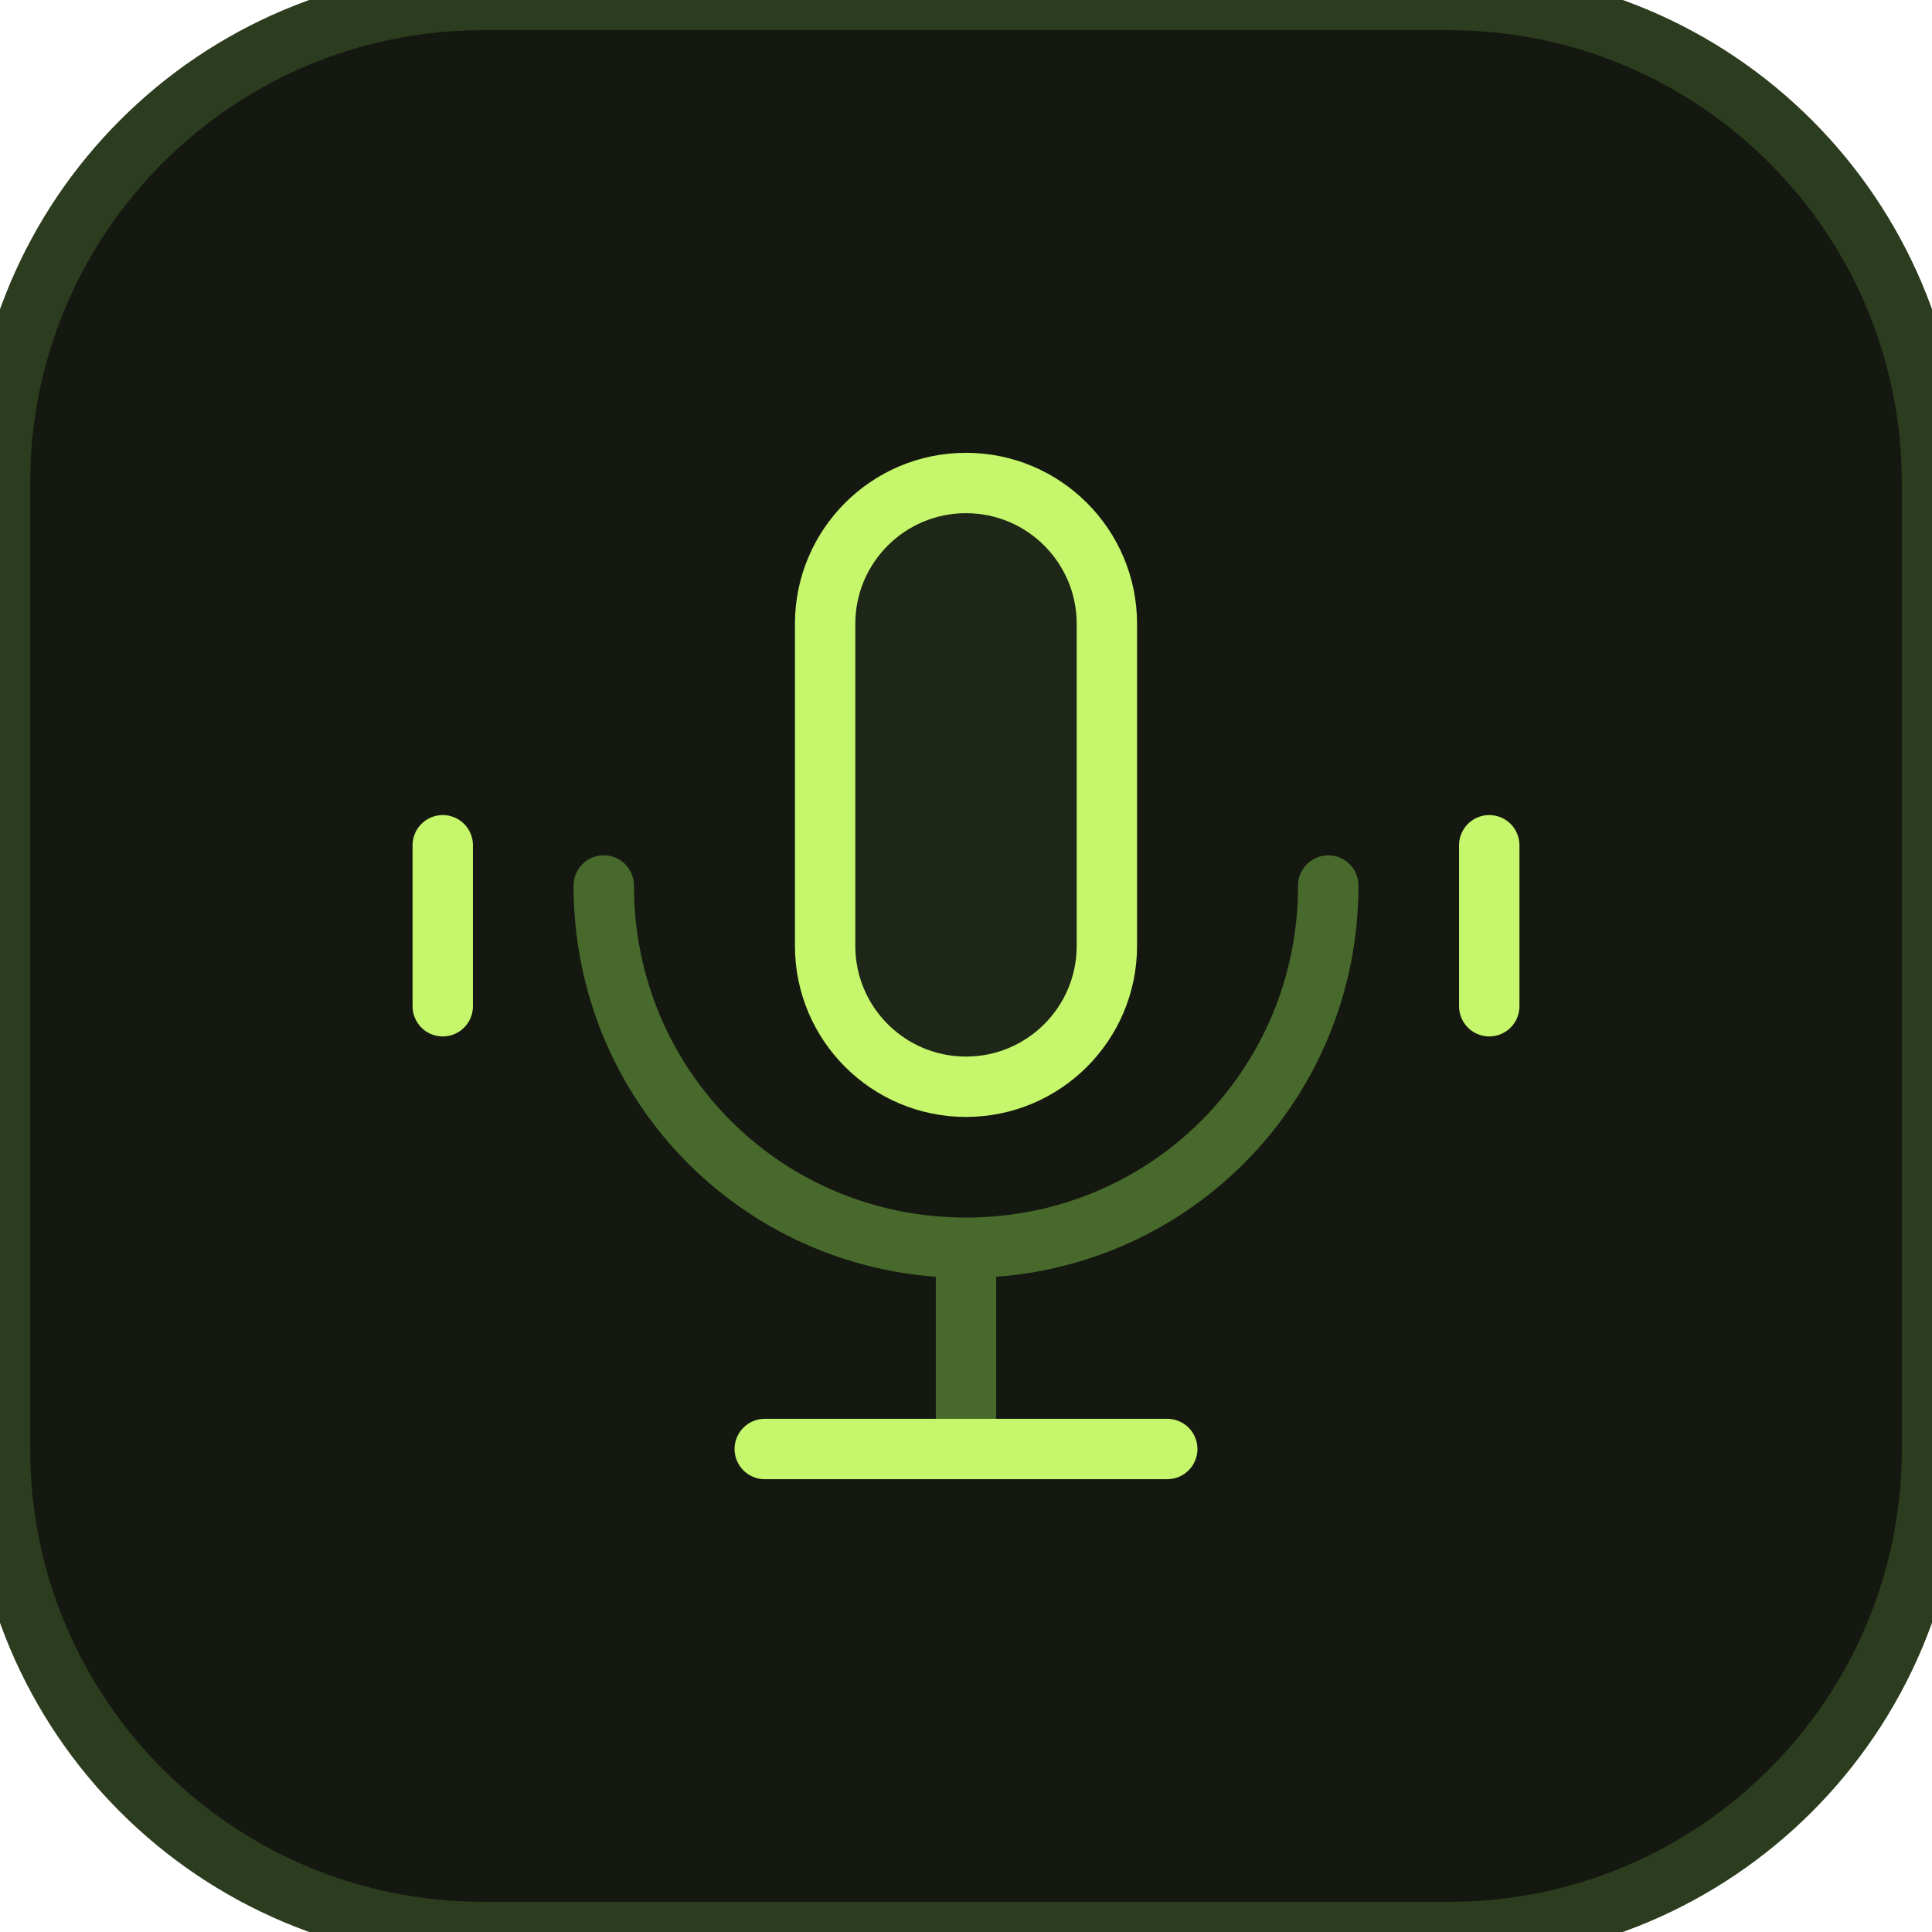
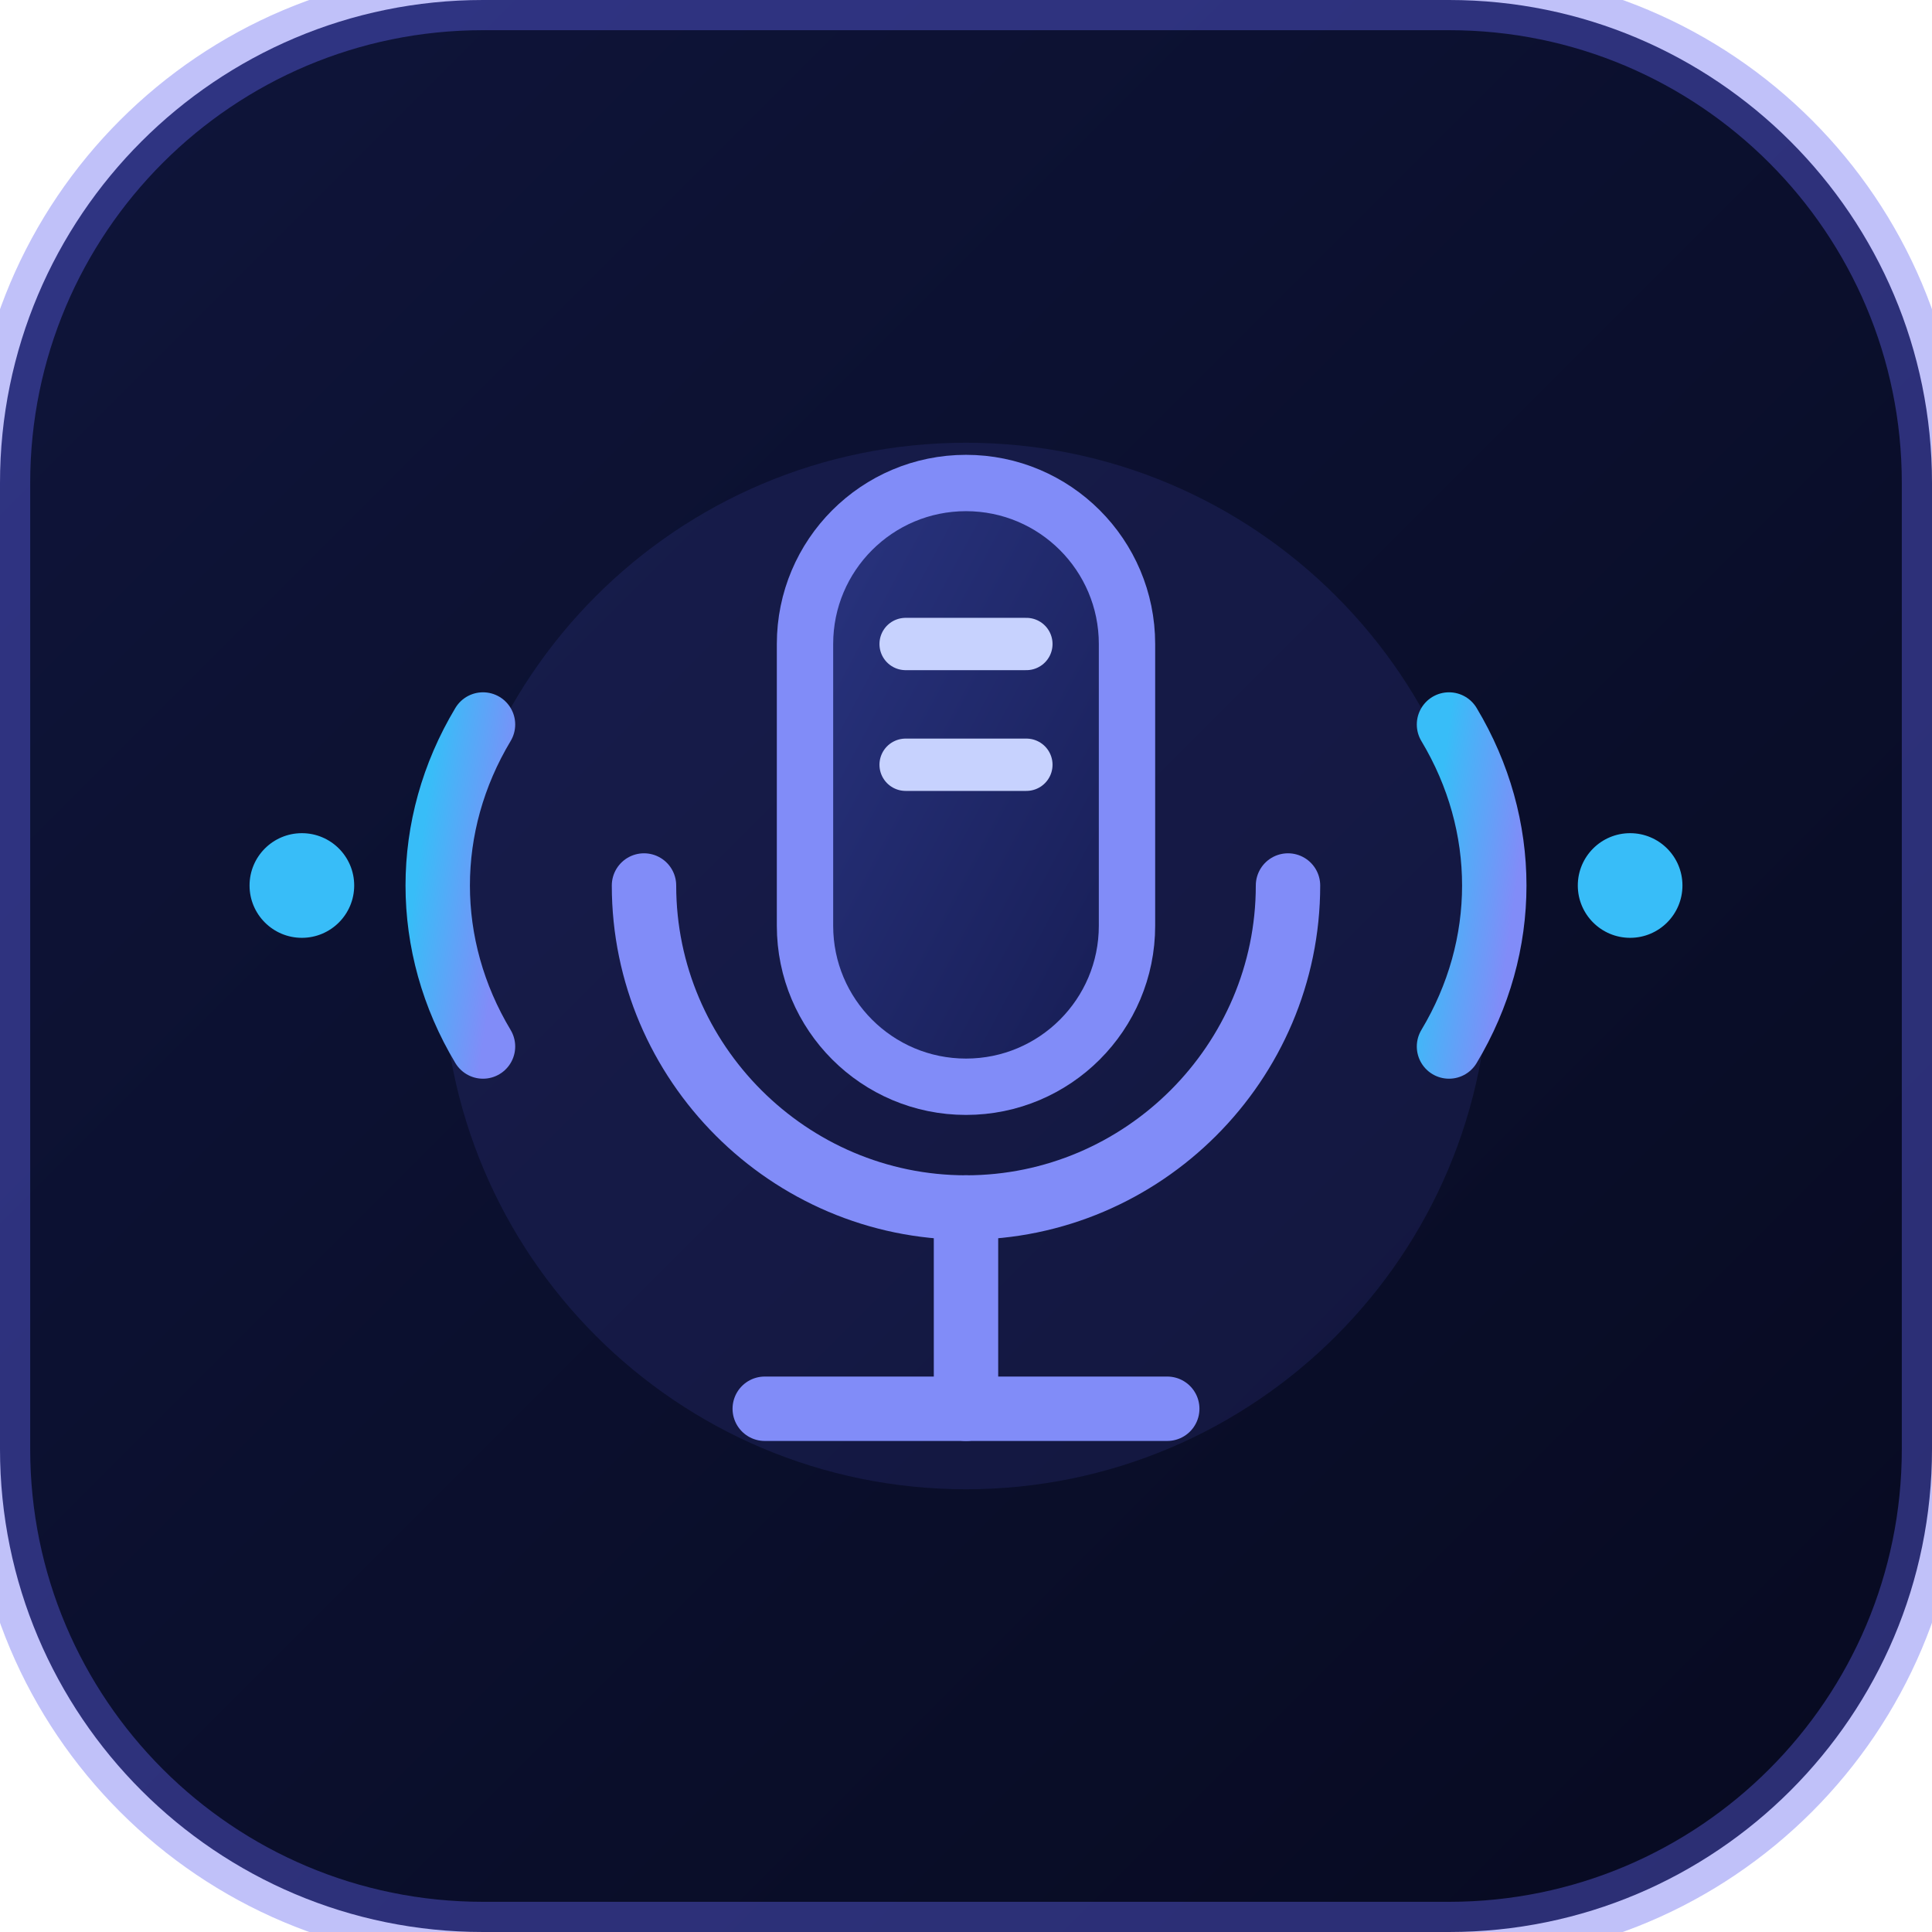
<svg xmlns="http://www.w3.org/2000/svg" viewBox="0 0 48 48" width="48" height="48" fill="none">
-   <rect width="48" height="48" rx="12" fill="#141810" stroke="#2c3c1e" stroke-width="1.5" />
-   <rect x="20.5" y="12" width="7" height="15" rx="3.5" fill="#1d2617" stroke="#c5f66b" stroke-width="1.5" />
-   <path d="M15 22C15 27 19 31 24 31C29 31 33 27 33 22" stroke="#48692c" stroke-width="1.5" stroke-linecap="round" />
-   <line x1="24" y1="31" x2="24" y2="36" stroke="#48692c" stroke-width="1.5" />
-   <line x1="19" y1="36" x2="29" y2="36" stroke="#c5f66b" stroke-width="1.5" stroke-linecap="round" />
-   <line x1="11" y1="21" x2="11" y2="25" stroke="#c5f66b" stroke-width="1.5" stroke-linecap="round" />
-   <line x1="37" y1="21" x2="37" y2="25" stroke="#c5f66b" stroke-width="1.5" stroke-linecap="round" />
+   <defs>
+     <linearGradient id="voc-bg" x1="0%" y1="0%" x2="100%" y2="100%">
+       <stop offset="0%" stop-color="#0f153b" />
+       <stop offset="100%" stop-color="#070a20" />
+     </linearGradient>
+     <linearGradient id="voc-mic" x1="0%" y1="0%" x2="100%" y2="100%">
+       <stop offset="0%" stop-color="#2a3582" />
+       <stop offset="100%" stop-color="#161c52" />
+     </linearGradient>
+     <linearGradient id="voc-wave" x1="0%" y1="0%" x2="100%" y2="100%">
+       <stop offset="0%" stop-color="#38bdf8" />
+       <stop offset="100%" stop-color="#818cf8" />
+     </linearGradient>
+   </defs>
+   <rect width="48" height="48" rx="12" fill="url(#voc-bg)" stroke="#6366f1" stroke-opacity="0.4" stroke-width="1.5" />
+   <circle cx="24" cy="24" r="13" fill="#6366f1" fill-opacity="0.12" />
+   <rect x="20" y="12" width="8" height="15" rx="4" fill="url(#voc-mic)" stroke="#818cf8" stroke-width="1.4" />
+   <line x1="22.5" y1="16" x2="25.5" y2="16" stroke="#c7d2fe" stroke-width="1.3" stroke-linecap="round" />
+   <line x1="22.5" y1="19" x2="25.5" y2="19" stroke="#c7d2fe" stroke-width="1.3" stroke-linecap="round" />
+   <path d="M16 22C16 26.4 19.6 30 24 30C28.4 30 32 26.4 32 22" stroke="#818cf8" stroke-width="1.6" stroke-linecap="round" />
+   <line x1="24" y1="30" x2="24" y2="35" stroke="#818cf8" stroke-width="1.6" stroke-linecap="round" />
+   <line x1="19" y1="35" x2="29" y2="35" stroke="#818cf8" stroke-width="1.6" stroke-linecap="round" />
+   <path d="M12 18C10.5 20.5 10.5 23.5 12 26" stroke="url(#voc-wave)" stroke-width="1.6" stroke-linecap="round" />
+   <path d="M36 18C37.5 20.5 37.5 23.5 36 26" stroke="url(#voc-wave)" stroke-width="1.6" stroke-linecap="round" />
+   <circle cx="7.5" cy="22" r="1.3" fill="#38bdf8" />
+   <circle cx="40.5" cy="22" r="1.3" fill="#38bdf8" />
</svg>
